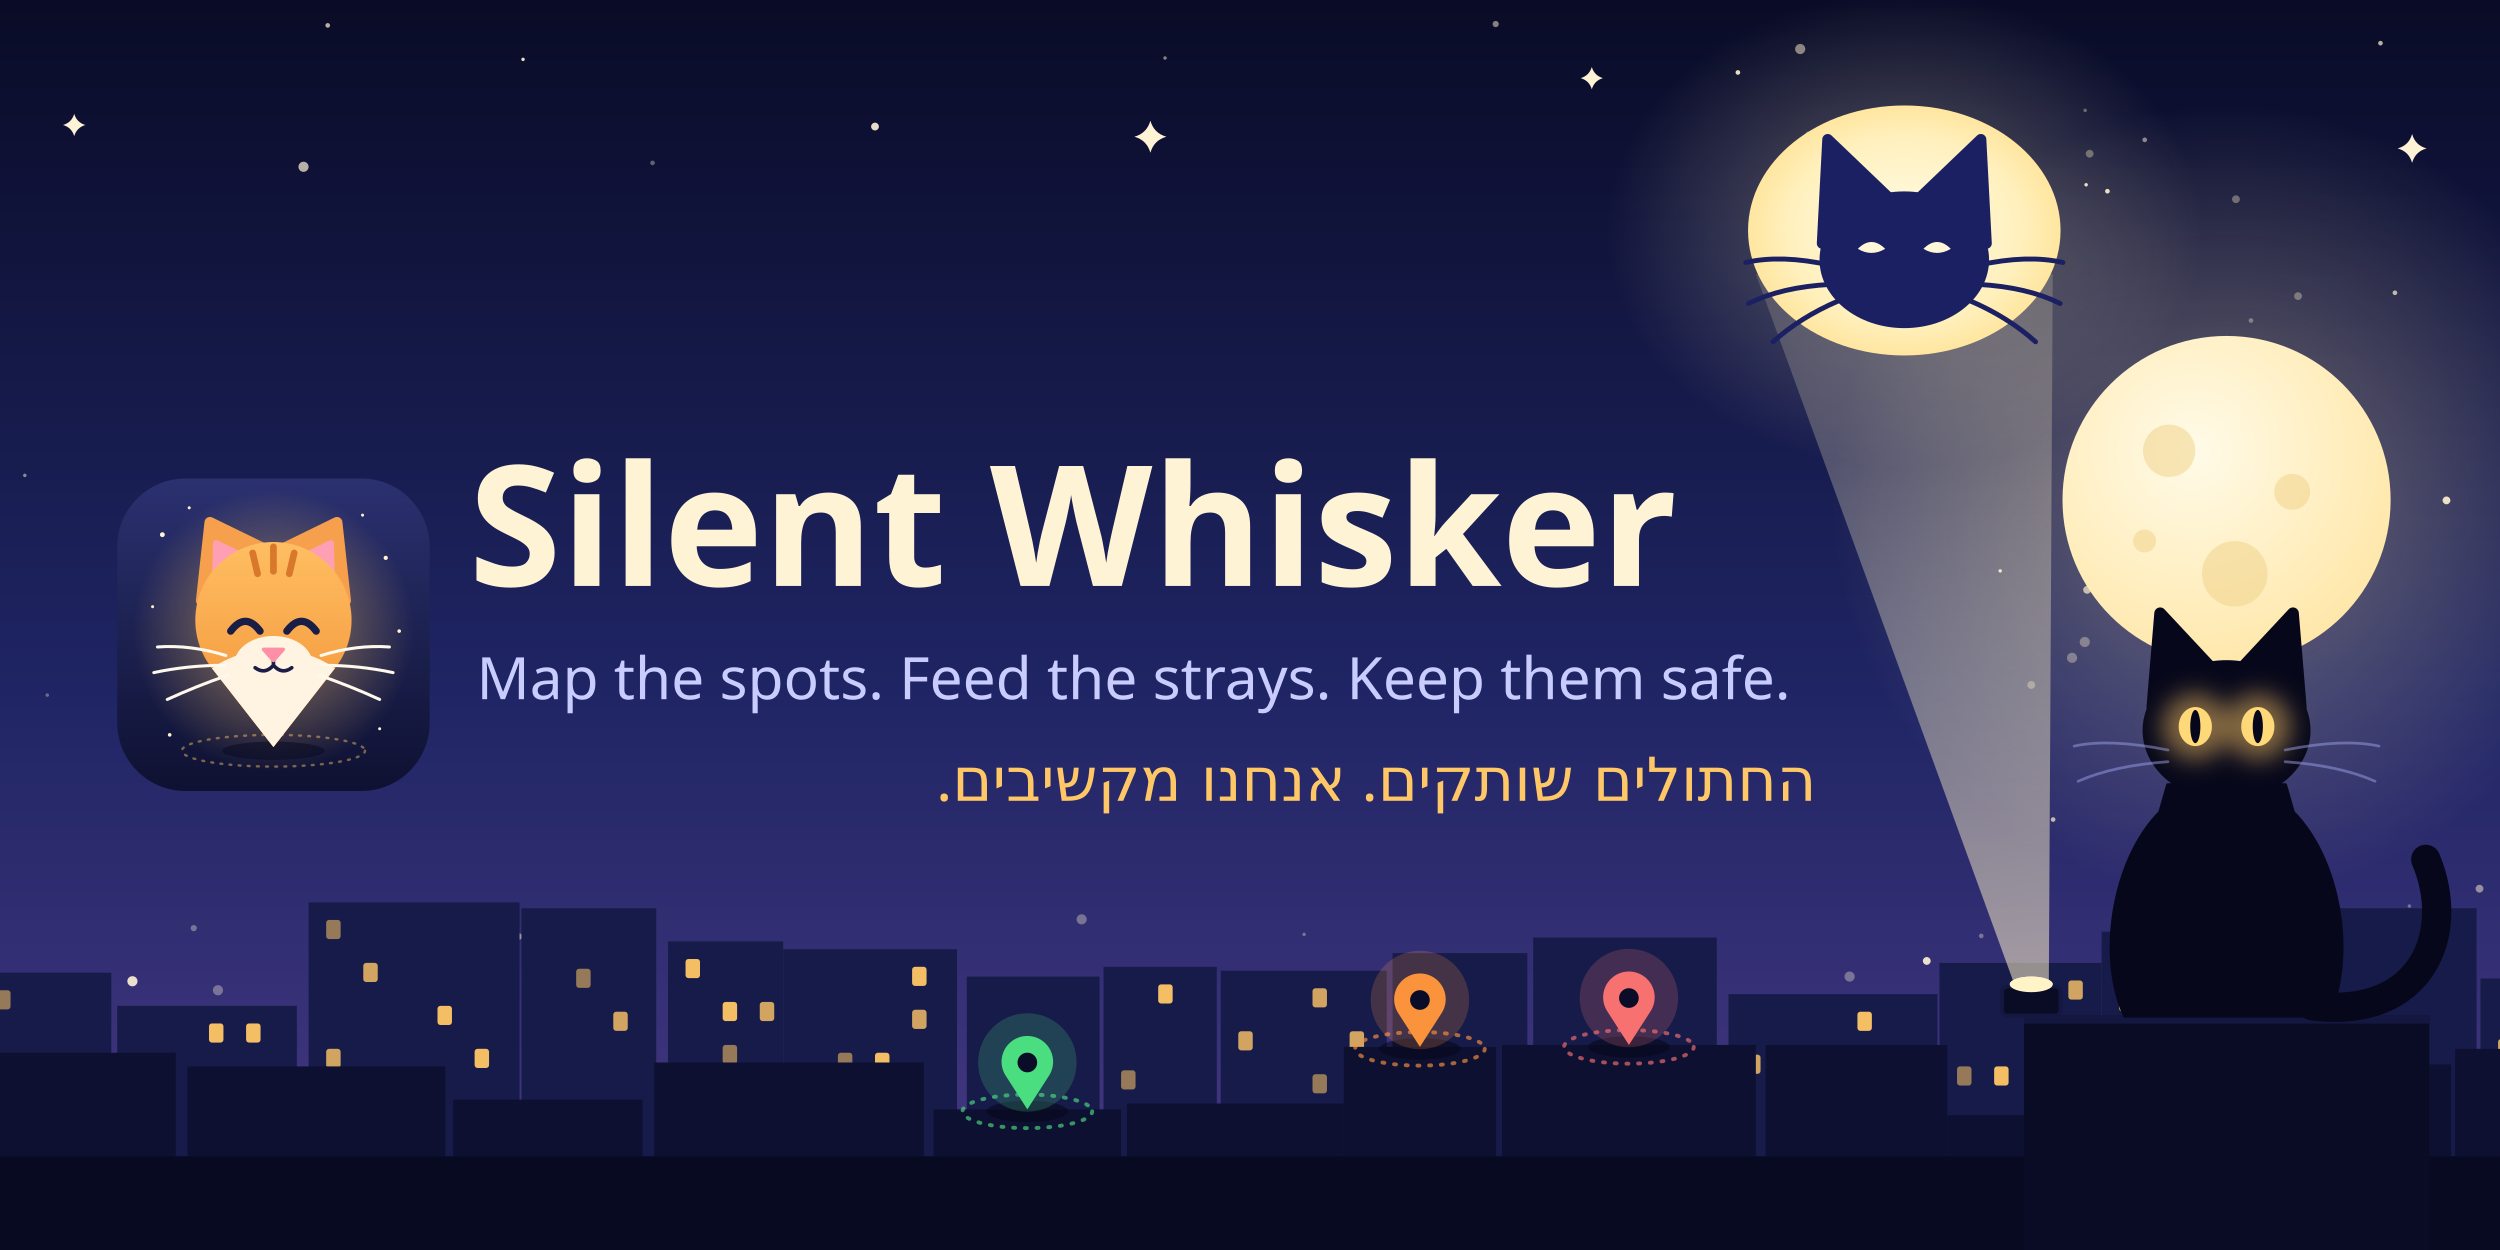
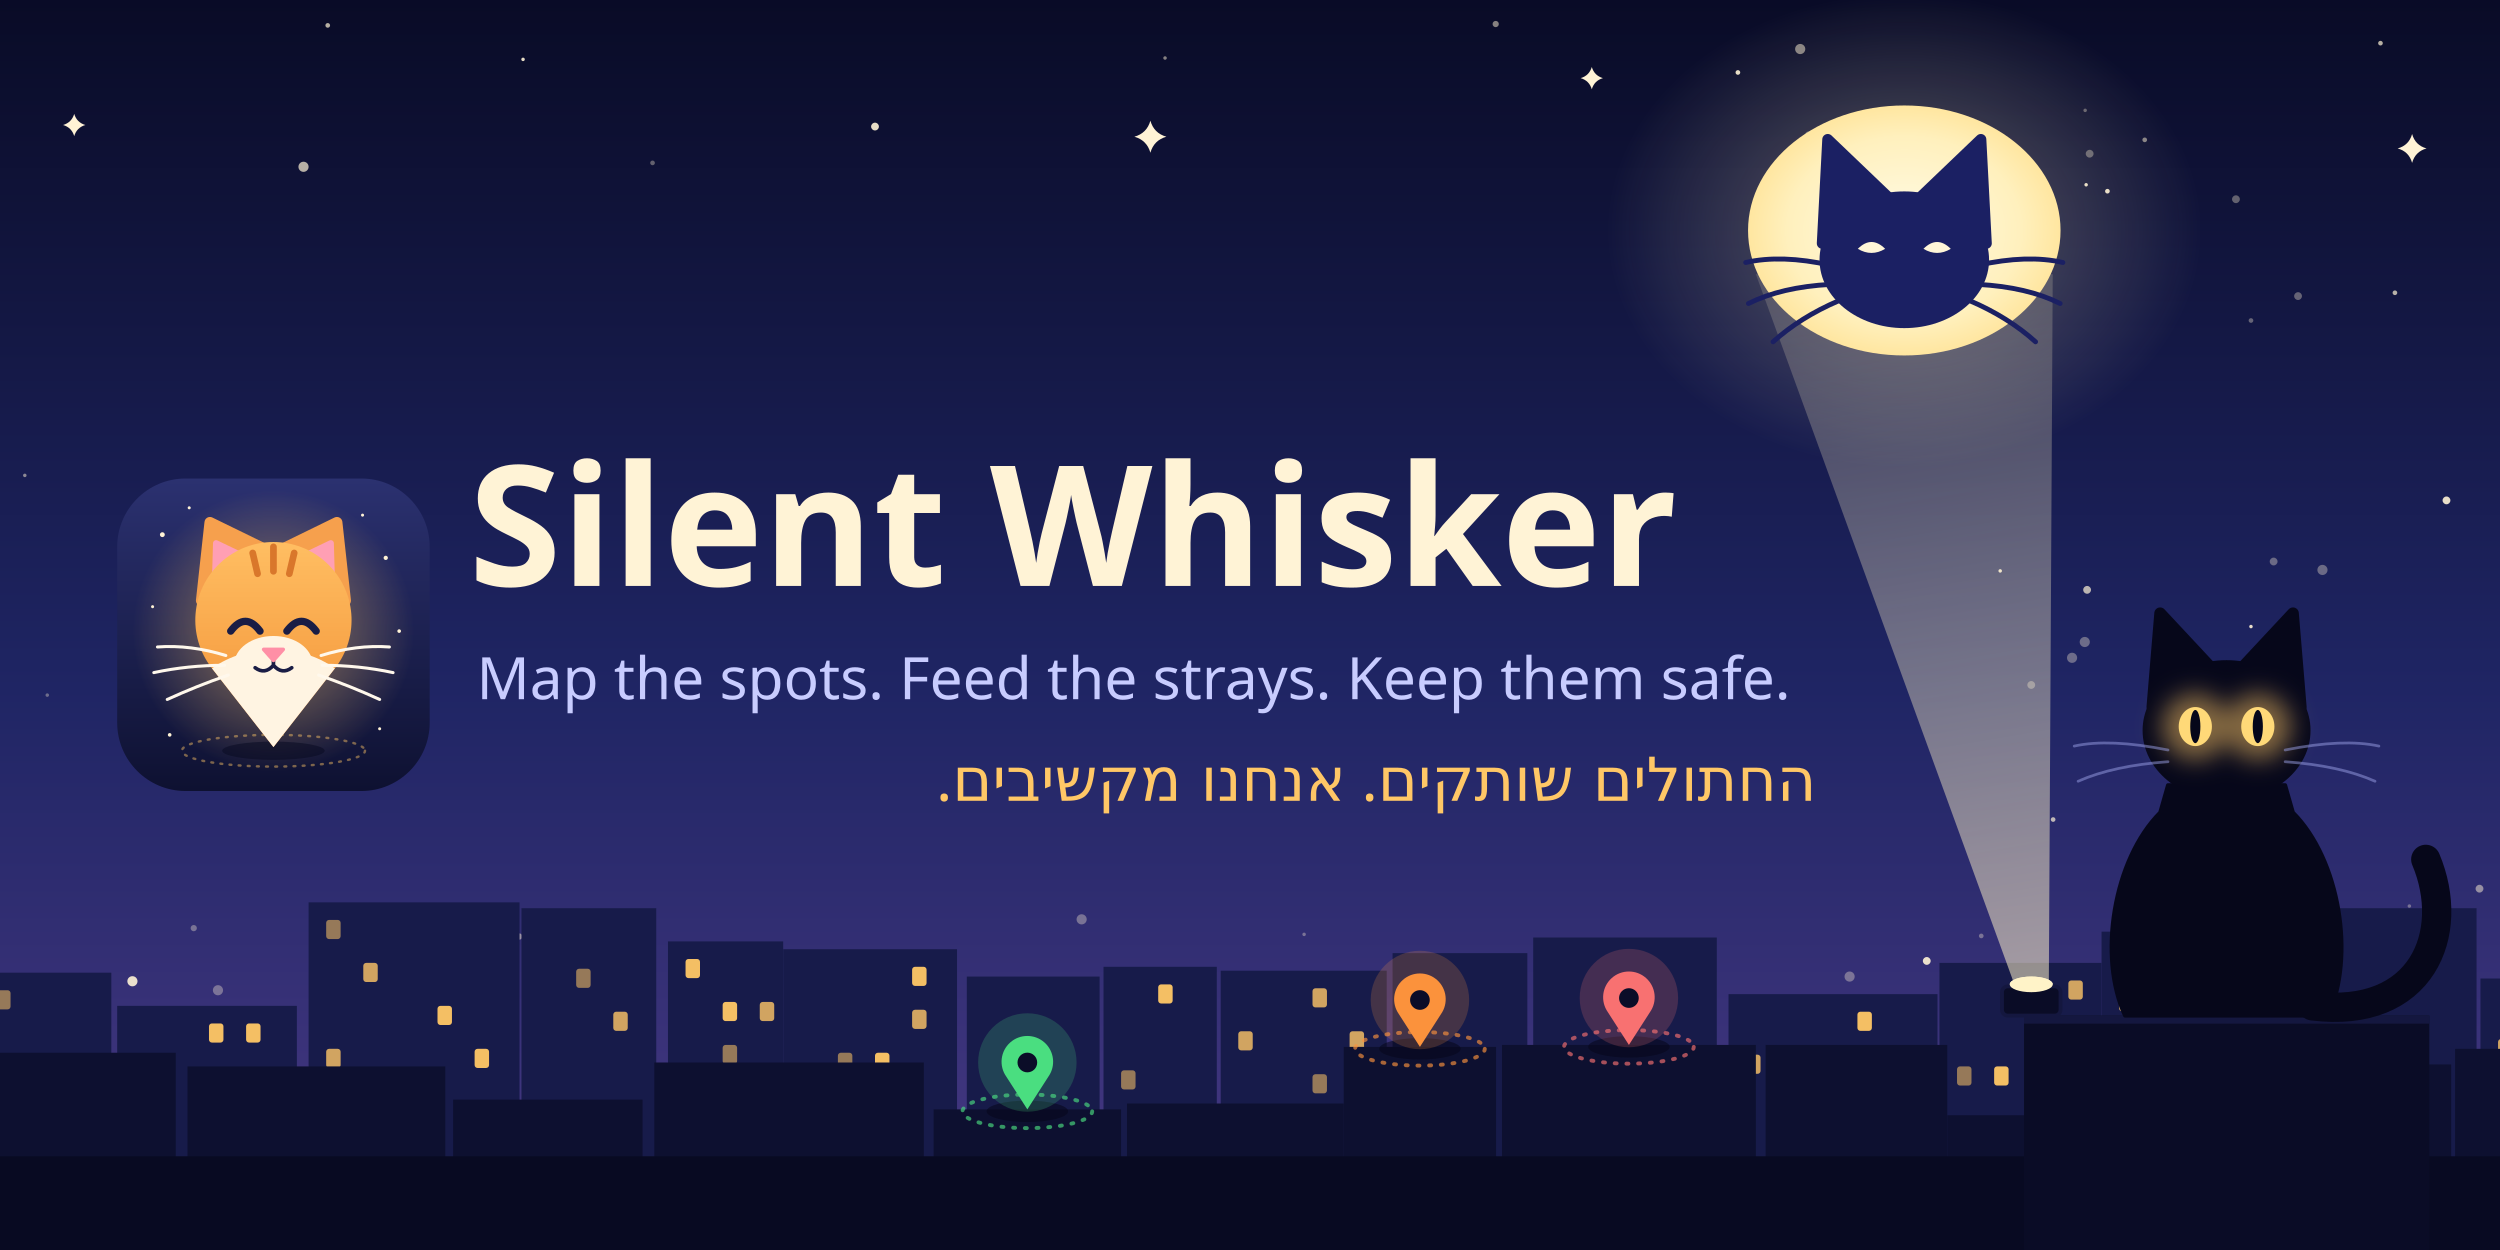
<svg xmlns="http://www.w3.org/2000/svg" viewBox="0 0 1280 640" width="1280" height="640" role="img" aria-labelledby="t d">
  <defs>
    <linearGradient id="sky" x1="0" y1="0" x2="0" y2="1">
      <stop offset="0" stop-color="#090b26" />
      <stop offset=".55" stop-color="#1f2564" />
      <stop offset="1" stop-color="#4a3a86" />
    </linearGradient>
-     <radialGradient id="moon" cx=".4" cy=".35" r=".75">
-       <stop offset="0" stop-color="#fffbe8" />
-       <stop offset="1" stop-color="#ffe5a3" />
-     </radialGradient>
-     <radialGradient id="moonglow">
-       <stop offset="0" stop-color="#ffe9b0" stop-opacity=".38" />
-       <stop offset="1" stop-color="#ffe9b0" stop-opacity="0" />
-     </radialGradient>
    <radialGradient id="sigdisc">
      <stop offset="0" stop-color="#fffbe6" />
      <stop offset=".75" stop-color="#fff0bd" />
      <stop offset="1" stop-color="#ffe6a0" />
    </radialGradient>
    <radialGradient id="sigglow">
      <stop offset="0" stop-color="#fff3c8" stop-opacity=".34" />
      <stop offset="1" stop-color="#fff3c8" stop-opacity="0" />
    </radialGradient>
    <filter id="blur" x="-50%" y="-50%" width="200%" height="200%">
      <feGaussianBlur stdDeviation="6" />
    </filter>
  </defs>
  <rect width="1280" height="640" fill="url(#sky)" />
  <g fill="#fff3d6">
    <circle cx="849.4" cy="488.1" r="1.2" opacity="0.5" />
    <circle cx="99.2" cy="475.2" r="1.6" opacity="0.35" />
    <circle cx="553.8" cy="470.7" r="2.6" opacity="0.35" />
    <circle cx="1261.1" cy="468.9" r="0.9" opacity="0.7" />
    <circle cx="1051.2" cy="419.6" r="1.2" opacity="0.7" />
    <circle cx="855.1" cy="498.7" r="1.6" opacity="0.35" />
    <circle cx="1127.1" cy="395.9" r="1.2" opacity="0.35" />
    <circle cx="12.7" cy="243.4" r="0.9" opacity="0.5" />
    <circle cx="265.9" cy="479.5" r="1.6" opacity="0.5" />
    <circle cx="1145.8" cy="397.1" r="1.2" opacity="0.9" />
    <circle cx="1144.8" cy="102" r="2.0" opacity="0.35" />
    <circle cx="1233.6" cy="463.9" r="0.9" opacity="0.35" />
    <circle cx="1152.5" cy="320.8" r="0.9" opacity="0.9" />
    <circle cx="667.7" cy="478.4" r="0.9" opacity="0.35" />
    <circle cx="641.7" cy="510.7" r="1.2" opacity="0.7" />
    <circle cx="765.8" cy="12.3" r="1.6" opacity="0.5" />
    <circle cx="576.4" cy="555.3" r="2.0" opacity="0.7" />
    <circle cx="1098.1" cy="71.6" r="1.2" opacity="0.5" />
    <circle cx="448" cy="64.8" r="2.0" opacity="0.9" />
    <circle cx="220" cy="498" r="1.2" opacity="0.35" />
    <circle cx="1137.1" cy="511.8" r="1.2" opacity="0.35" />
    <circle cx="1020.2" cy="127.6" r="1.2" opacity="0.5" />
    <circle cx="665.1" cy="516.2" r="2.0" opacity="0.5" />
    <circle cx="155.4" cy="85.4" r="2.6" opacity="0.7" />
    <circle cx="925.9" cy="68.9" r="1.6" opacity="0.35" />
    <circle cx="1269.5" cy="455" r="2.0" opacity="0.5" />
    <circle cx="534.3" cy="556.3" r="2.0" opacity="0.9" />
    <circle cx="46.6" cy="508.1" r="2.0" opacity="0.5" />
    <circle cx="167.8" cy="13" r="1.2" opacity="0.7" />
    <circle cx="111.6" cy="507" r="2.6" opacity="0.35" />
    <circle cx="1218.8" cy="22.1" r="1.2" opacity="0.7" />
    <circle cx="1068.1" cy="94.6" r="0.9" opacity="0.9" />
    <circle cx="1176.6" cy="151.6" r="2.0" opacity="0.35" />
    <circle cx="729.9" cy="500.6" r="1.6" opacity="0.5" />
    <circle cx="1161.7" cy="417.3" r="0.9" opacity="0.7" />
    <circle cx="1161.8" cy="522.5" r="1.6" opacity="0.5" />
    <circle cx="334.1" cy="83.4" r="1.2" opacity="0.35" />
    <circle cx="986.5" cy="492" r="2.0" opacity="0.9" />
    <circle cx="1024.1" cy="292.3" r="0.9" opacity="0.9" />
    <circle cx="1159.9" cy="386" r="2.0" opacity="0.35" />
    <circle cx="974.8" cy="522.4" r="1.6" opacity="0.35" />
    <circle cx="1252.6" cy="256.2" r="2.0" opacity="0.9" />
    <circle cx="1068.6" cy="302" r="2.0" opacity="0.7" />
    <circle cx="24.2" cy="355.9" r="0.9" opacity="0.35" />
    <circle cx="836.7" cy="535.7" r="2.6" opacity="0.9" />
    <circle cx="889.8" cy="37.1" r="1.2" opacity="0.9" />
    <circle cx="722.5" cy="495.9" r="2.0" opacity="0.35" />
    <circle cx="1014.4" cy="479.2" r="1.2" opacity="0.35" />
    <circle cx="1152.5" cy="164.1" r="1.2" opacity="0.35" />
    <circle cx="1067.6" cy="56.5" r="0.9" opacity="0.35" />
    <circle cx="1226.2" cy="149.9" r="1.2" opacity="0.7" />
    <circle cx="67.8" cy="502.4" r="2.6" opacity="0.9" />
    <circle cx="1069.9" cy="78.7" r="2.0" opacity="0.35" />
    <circle cx="29.3" cy="516.2" r="0.9" opacity="0.5" />
    <circle cx="803.8" cy="528.8" r="2.6" opacity="0.9" />
    <circle cx="1040" cy="350.7" r="2.0" opacity="0.35" />
    <circle cx="1060.9" cy="336.8" r="2.6" opacity="0.35" />
    <circle cx="947" cy="500" r="2.6" opacity="0.35" />
    <circle cx="1079" cy="97.9" r="1.2" opacity="0.9" />
    <circle cx="267.8" cy="30.4" r="0.9" opacity="0.9" />
    <circle cx="1164.1" cy="287.5" r="2.0" opacity="0.35" />
    <circle cx="1189.1" cy="291.8" r="2.6" opacity="0.35" />
    <circle cx="921.7" cy="25.1" r="2.6" opacity="0.5" />
    <circle cx="596.5" cy="29.7" r="0.9" opacity="0.5" />
    <circle cx="863.4" cy="557.6" r="1.2" opacity="0.9" />
    <circle cx="1067.4" cy="328.7" r="2.6" opacity="0.35" />
  </g>
  <path d="M589 61.8 Q590.8 68.2 597.2 70 Q590.8 71.8 589 78.2 Q587.2 71.8 580.8 70 Q587.2 68.2 589 61.8Z" fill="#fff3d6" />
  <path d="M815 34.3 Q816.3 38.7 820.7 40 Q816.3 41.3 815 45.7 Q813.7 41.3 809.3 40 Q813.7 38.7 815 34.3Z" fill="#fff3d6" />
  <path d="M38 58.3 Q39.3 62.7 43.7 64 Q39.3 65.3 38 69.7 Q36.7 65.3 32.3 64 Q36.7 62.7 38 58.3Z" fill="#fff3d6" />
  <path d="M1235 68.6 Q1236.6 74.4 1242.4 76 Q1236.6 77.6 1235 83.4 Q1233.4 77.6 1227.6 76 Q1233.4 74.4 1235 68.6Z" fill="#fff3d6" />
-   <circle cx="1140" cy="256" r="201.6" fill="url(#moonglow)" />
-   <circle cx="1140" cy="256" r="84" fill="url(#moon)" />
-   <g fill="#f0d48c" opacity=".55">
-     <circle cx="1110.6" cy="230.8" r="13.4" />
-     <circle cx="1173.6" cy="251.8" r="9.2" />
-     <circle cx="1144.2" cy="293.8" r="16.8" />
-     <circle cx="1098" cy="277" r="5.9" />
-   </g>
  <rect x="-30" y="498" width="87" height="110" fill="#171b4a" />
  <rect x="-2" y="507" width="7.4" height="9.8" rx="1.5" fill="#ffc766" opacity="0.55" />
  <rect x="60" y="515" width="92" height="93" fill="#171b4a" />
  <rect x="69" y="546" width="7.4" height="9.8" rx="1.5" fill="#ffc766" opacity="0.8" />
  <rect x="107" y="524" width="7.4" height="9.8" rx="1.5" fill="#ffc766" opacity="0.95" />
  <rect x="126" y="524" width="7.4" height="9.8" rx="1.5" fill="#ffc766" opacity="0.95" />
  <rect x="158" y="462" width="108" height="146" fill="#171b4a" />
  <rect x="167" y="471" width="7.4" height="9.8" rx="1.5" fill="#ffc766" opacity="0.55" />
  <rect x="167" y="537" width="7.4" height="9.8" rx="1.5" fill="#ffc766" opacity="0.8" />
  <rect x="186" y="493" width="7.4" height="9.8" rx="1.5" fill="#ffc766" opacity="0.8" />
  <rect x="224" y="515" width="7.4" height="9.8" rx="1.5" fill="#ffc766" opacity="0.95" />
  <rect x="243" y="537" width="7.4" height="9.8" rx="1.5" fill="#ffc766" opacity="0.95" />
  <rect x="267" y="465" width="69" height="143" fill="#171b4a" />
  <rect x="295" y="496" width="7.4" height="9.8" rx="1.5" fill="#ffc766" opacity="0.55" />
  <rect x="314" y="518" width="7.4" height="9.8" rx="1.5" fill="#ffc766" opacity="0.8" />
  <rect x="342" y="482" width="59" height="126" fill="#171b4a" />
  <rect x="351" y="491" width="7.4" height="9.8" rx="1.5" fill="#ffc766" opacity="0.95" />
  <rect x="370" y="513" width="7.4" height="9.8" rx="1.5" fill="#ffc766" opacity="0.95" />
  <rect x="370" y="535" width="7.4" height="9.8" rx="1.5" fill="#ffc766" opacity="0.55" />
  <rect x="389" y="513" width="7.4" height="9.8" rx="1.5" fill="#ffc766" opacity="0.8" />
  <rect x="401" y="486" width="89" height="122" fill="#171b4a" />
  <rect x="429" y="539" width="7.4" height="9.8" rx="1.5" fill="#ffc766" opacity="0.55" />
  <rect x="448" y="539" width="7.4" height="9.8" rx="1.5" fill="#ffc766" opacity="0.95" />
  <rect x="467" y="495" width="7.4" height="9.8" rx="1.5" fill="#ffc766" opacity="0.95" />
  <rect x="467" y="517" width="7.4" height="9.8" rx="1.5" fill="#ffc766" opacity="0.8" />
  <rect x="495" y="500" width="68" height="108" fill="#171b4a" />
  <rect x="565" y="495" width="58" height="113" fill="#171b4a" />
  <rect x="574" y="548" width="7.4" height="9.8" rx="1.5" fill="#ffc766" opacity="0.55" />
  <rect x="593" y="504" width="7.4" height="9.8" rx="1.5" fill="#ffc766" opacity="0.95" />
  <rect x="625" y="497" width="85" height="111" fill="#171b4a" />
  <rect x="634" y="528" width="7.4" height="9.8" rx="1.5" fill="#ffc766" opacity="0.8" />
  <rect x="672" y="506" width="7.4" height="9.8" rx="1.5" fill="#ffc766" opacity="0.8" />
  <rect x="672" y="550" width="7.4" height="9.8" rx="1.5" fill="#ffc766" opacity="0.55" />
  <rect x="691" y="528" width="7.4" height="9.8" rx="1.5" fill="#ffc766" opacity="0.8" />
  <rect x="713" y="488" width="69" height="120" fill="#171b4a" />
  <rect x="741" y="541" width="7.4" height="9.8" rx="1.5" fill="#ffc766" opacity="0.55" />
  <rect x="785" y="480" width="94" height="128" fill="#171b4a" />
  <rect x="885" y="509" width="107" height="99" fill="#171b4a" />
  <rect x="894" y="540" width="7.4" height="9.8" rx="1.5" fill="#ffc766" opacity="0.8" />
  <rect x="951" y="518" width="7.4" height="9.8" rx="1.5" fill="#ffc766" opacity="0.95" />
  <rect x="993" y="493" width="83" height="115" fill="#171b4a" />
  <rect x="1002" y="546" width="7.4" height="9.8" rx="1.5" fill="#ffc766" opacity="0.55" />
  <rect x="1021" y="546" width="7.4" height="9.8" rx="1.5" fill="#ffc766" opacity="0.95" />
  <rect x="1059" y="502" width="7.4" height="9.8" rx="1.5" fill="#ffc766" opacity="0.8" />
  <rect x="1076" y="477" width="99" height="131" fill="#171b4a" />
  <rect x="1085" y="508" width="7.4" height="9.8" rx="1.5" fill="#ffc766" opacity="0.8" />
  <rect x="1085" y="530" width="7.4" height="9.8" rx="1.5" fill="#ffc766" opacity="0.55" />
  <rect x="1104" y="486" width="7.4" height="9.8" rx="1.5" fill="#ffc766" opacity="0.8" />
  <rect x="1123" y="508" width="7.4" height="9.8" rx="1.5" fill="#ffc766" opacity="0.95" />
  <rect x="1142" y="530" width="7.4" height="9.8" rx="1.5" fill="#ffc766" opacity="0.8" />
  <rect x="1182" y="465" width="86" height="143" fill="#171b4a" />
  <rect x="1191" y="518" width="7.4" height="9.8" rx="1.5" fill="#ffc766" opacity="0.95" />
  <rect x="1210" y="540" width="7.4" height="9.8" rx="1.5" fill="#ffc766" opacity="0.55" />
  <rect x="1270" y="501" width="87" height="107" fill="#171b4a" />
  <rect x="1279" y="532" width="7.4" height="9.8" rx="1.5" fill="#ffc766" opacity="0.8" />
  <rect x="1298" y="510" width="7.4" height="9.8" rx="1.5" fill="#ffc766" opacity="0.8" />
  <rect x="1298" y="532" width="7.4" height="9.8" rx="1.5" fill="#ffc766" opacity="0.95" />
  <rect x="-40" y="539" width="130" height="101" fill="#0d1030" />
  <rect x="96" y="546" width="132" height="94" fill="#0d1030" />
  <rect x="232" y="563" width="97" height="77" fill="#0d1030" />
  <rect x="335" y="544" width="138" height="96" fill="#0d1030" />
  <rect x="478" y="568" width="96" height="72" fill="#0d1030" />
  <rect x="577" y="565" width="111" height="75" fill="#0d1030" />
  <rect x="688" y="536" width="78" height="104" fill="#0d1030" />
  <rect x="769" y="535" width="130" height="105" fill="#0d1030" />
  <rect x="904" y="535" width="93" height="105" fill="#0d1030" />
  <rect x="997" y="571" width="81" height="69" fill="#0d1030" />
  <rect x="1078" y="559" width="97" height="81" fill="#0d1030" />
  <rect x="1179" y="545" width="76" height="95" fill="#0d1030" />
  <rect x="1257" y="537" width="129" height="103" fill="#0d1030" />
  <rect x="0" y="592" width="1280" height="48" fill="#080a22" />
  <linearGradient id="beam" gradientUnits="userSpaceOnUse" x1="1040" y1="503" x2="975" y2="118">
    <stop offset="0" stop-color="#fff3c8" stop-opacity=".55" />
    <stop offset="1" stop-color="#fff3c8" stop-opacity=".14" />
  </linearGradient>
  <ellipse cx="975" cy="118" rx="152" ry="121.6" fill="url(#sigglow)" />
  <path d="M1031 503 L899 140.4 L1051 140.4 L1049 503 Z" fill="url(#beam)" />
  <ellipse cx="975" cy="118" rx="80" ry="64" fill="url(#sigdisc)" />
  <g transform="translate(975 121.8) scale(1.4)">
    <g fill="#1b2063" stroke="#1b2063" stroke-linejoin="round" stroke-width="4">
      <ellipse cx="0" cy="8" rx="31" ry="25" stroke="none" />
      <path d="M-30 2 L-28 -36 L-5 -14 Z" />
      <path d="M30 2 L28 -36 L5 -14 Z" />
    </g>
    <g stroke="#1b2063" stroke-width="1.8" stroke-linecap="round" fill="none">
      <path d="M-27 10 Q-45 6 -58 9" />
      <path d="M-27 17 Q-45 18 -57 24" />
      <path d="M-24 23 Q-38 29 -48 38" />
      <path d="M27 10 Q45 6 58 9" />
      <path d="M27 17 Q45 18 57 24" />
      <path d="M24 23 Q38 29 48 38" />
    </g>
    <g fill="#fff6d8">
      <path d="M-17 4 Q-12 -1 -7 4 Q-12 7 -17 4Z" />
      <path d="M17 4 Q12 -1 7 4 Q12 7 17 4Z" />
    </g>
  </g>
  <g>
    <rect x="1025" y="505" width="30" height="15" rx="3" fill="#0a0c26" />
    <ellipse cx="1040" cy="504" rx="11" ry="4" fill="#fff3c8" />
  </g>
  <rect x="1036.3" y="520" width="207.5" height="120" fill="#0a0c26" />
  <rect x="1036.3" y="520" width="207.5" height="4.1" fill="#14173f" />
  <g>
    <rect x="1025" y="505" width="30" height="15" rx="3" fill="#0a0c26" stroke="#14173f" stroke-width="2" />
    <ellipse cx="1040" cy="504" rx="11" ry="4" fill="#fff3c8" />
  </g>
  <g transform="translate(1140 520) scale(1)">
    <g fill="#06071a" stroke="#06071a" stroke-linejoin="round">
      <path d="M-52 0 C-66 -30 -58 -80 -34 -104 L-30 -118 L30 -118 L34 -104 C58 -80 66 -30 52 0 Z" stroke-width="2" />
      <ellipse cx="0" cy="-146" rx="43" ry="36" stroke="none" />
      <path d="M-38 -158 L-34 -206 L-6 -176 Z" stroke-width="6" />
      <path d="M38 -158 L34 -206 L6 -176 Z" stroke-width="6" />
    </g>
    <path d="M44 -5 C100 2 118 -42 102 -80" fill="none" stroke="#06071a" stroke-width="15" stroke-linecap="round" />
    <g opacity=".5" filter="url(#blur)">
      <circle cx="-16" cy="-148" r="17" fill="#ffc766" />
      <circle cx="16" cy="-148" r="17" fill="#ffc766" />
    </g>
    <g fill="#ffd978">
      <ellipse cx="-16" cy="-148" rx="8.5" ry="10" />
      <ellipse cx="16" cy="-148" rx="8.5" ry="10" />
    </g>
    <g fill="#06071a">
      <ellipse cx="-16" cy="-148" rx="2.6" ry="8.5" />
      <ellipse cx="16" cy="-148" rx="2.6" ry="8.5" />
    </g>
    <g stroke="#9aa0e6" stroke-opacity=".5" stroke-width="1.4" stroke-linecap="round" fill="none">
      <path d="M-30 -136 Q-60 -142 -78 -138" />
      <path d="M-30 -130 Q-58 -128 -76 -120" />
      <path d="M30 -136 Q60 -142 78 -138" />
      <path d="M30 -130 Q58 -128 76 -120" />
    </g>
  </g>
  <g transform="translate(526 568)">
    <ellipse cx="0" cy="1" rx="20.9" ry="5.5" fill="#05061a" opacity=".55" />
    <ellipse cx="0" cy="1" rx="33.2" ry="8.6" fill="none" stroke="#4ade80" stroke-opacity=".65" stroke-width="2" stroke-dasharray="1 5" stroke-linecap="round" />
    <g transform="scale(1.2)">
      <circle cx="0" cy="-20" r="21" fill="#4ade80" opacity=".2" />
      <path d="M0 0 L-9 -14 A11 11 0 1 1 9 -14 Z" fill="#4ade80" />
      <circle cx="0" cy="-20" r="4.2" fill="#0b0d28" />
    </g>
  </g>
  <g transform="translate(727 536)">
    <ellipse cx="0" cy="1" rx="20.9" ry="5.5" fill="#05061a" opacity=".55" />
    <ellipse cx="0" cy="1" rx="33.2" ry="8.6" fill="none" stroke="#fb923c" stroke-opacity=".65" stroke-width="2" stroke-dasharray="1 5" stroke-linecap="round" />
    <g transform="scale(1.2)">
      <circle cx="0" cy="-20" r="21" fill="#fb923c" opacity=".2" />
      <path d="M0 0 L-9 -14 A11 11 0 1 1 9 -14 Z" fill="#fb923c" />
      <circle cx="0" cy="-20" r="4.2" fill="#0b0d28" />
    </g>
  </g>
  <g transform="translate(834 535)">
    <ellipse cx="0" cy="1" rx="20.9" ry="5.5" fill="#05061a" opacity=".55" />
    <ellipse cx="0" cy="1" rx="33.2" ry="8.6" fill="none" stroke="#f87171" stroke-opacity=".65" stroke-width="2" stroke-dasharray="1 5" stroke-linecap="round" />
    <g transform="scale(1.2)">
      <circle cx="0" cy="-20" r="21" fill="#f87171" opacity=".2" />
      <path d="M0 0 L-9 -14 A11 11 0 1 1 9 -14 Z" fill="#f87171" />
      <circle cx="0" cy="-20" r="4.2" fill="#0b0d28" />
    </g>
  </g>
  <svg x="60" y="245" width="160" height="160" viewBox="0 0 512 512">
    <defs>
      <linearGradient id="logo-sky" x1="0" y1="0" x2="0" y2="1">
        <stop offset="0" stop-color="#2b3170" />
        <stop offset="1" stop-color="#0e1131" />
      </linearGradient>
      <linearGradient id="logo-fur" x1="0" y1="0" x2="0" y2="1">
        <stop offset="0" stop-color="#ffbe62" />
        <stop offset="1" stop-color="#f28f33" />
      </linearGradient>
      <radialGradient id="logo-glow" cx="0.5" cy="0.5" r="0.5">
        <stop offset="0" stop-color="#ffc766" stop-opacity="0.55" />
        <stop offset="1" stop-color="#ffc766" stop-opacity="0" />
      </radialGradient>
      <clipPath id="logo-pin">
        <path d="M256 440 L356.9 310.8 A128 128 0 1 0 155.1 310.8 Z" />
      </clipPath>
    </defs>
    <rect width="512" height="512" rx="112" fill="url(#logo-sky)" />
    <circle cx="256" cy="250" r="230" fill="url(#logo-glow)" />
    <g fill="#fff3d6">
      <circle cx="74" cy="92" r="4" />
      <circle cx="118" cy="48" r="2.5" />
      <circle cx="440" cy="130" r="3.5" />
      <circle cx="402" cy="60" r="2.5" />
      <circle cx="58" cy="210" r="2.5" />
      <circle cx="462" cy="250" r="3" />
      <circle cx="86" cy="420" r="3" />
      <circle cx="430" cy="410" r="2.5" />
    </g>
    <ellipse cx="256" cy="446" rx="150" ry="26" fill="none" stroke="#ffc766" stroke-opacity="0.45" stroke-width="4" stroke-dasharray="3 12" stroke-linecap="round" />
    <ellipse cx="256" cy="446" rx="84" ry="15" fill="#080a22" fill-opacity="0.55" />
    <g stroke-linejoin="round" stroke-width="18" stroke="#f6a04d">
      <path d="M138 200 L152 72 L238 114 Z" fill="#f6a04d" />
      <path d="M374 200 L360 72 L274 114 Z" fill="#f6a04d" />
    </g>
    <path d="M160 176 L162 106 L212 130 Z" fill="#ff9fb4" stroke="#ff9fb4" stroke-width="10" stroke-linejoin="round" />
    <path d="M352 176 L350 106 L300 130 Z" fill="#ff9fb4" stroke="#ff9fb4" stroke-width="10" stroke-linejoin="round" />
    <path d="M256 440 L356.9 310.8 A128 128 0 1 0 155.1 310.8 Z" fill="url(#logo-fur)" />
    <g clip-path="url(#logo-pin)">
      <ellipse cx="256" cy="400" rx="150" ry="120" fill="#fff4e2" />
      <ellipse cx="256" cy="304" rx="64" ry="46" fill="#fff4e2" />
    </g>
    <g stroke="#d9772b" stroke-width="11" stroke-linecap="round" fill="none">
      <path d="M256 112 V152" />
      <path d="M222 122 L230 156" />
      <path d="M290 122 L282 156" />
    </g>
    <g stroke="#1a1d45" stroke-linecap="round" stroke-linejoin="round" fill="none">
      <path d="M186 250 Q210 218 234 250" stroke-width="12" />
      <path d="M278 250 Q302 218 326 250" stroke-width="12" />
      <path d="M256 296 V306 M256 306 Q242 322 226 310 M256 306 Q270 322 286 310" stroke-width="6" />
    </g>
    <path d="M240 280 H272 L256 298 Z" fill="#ff8fa6" stroke="#ff8fa6" stroke-width="6" stroke-linejoin="round" />
    <g stroke="#fff8ec" stroke-width="5" stroke-linecap="round" fill="none">
      <path d="M178 290 Q120 272 66 276" />
      <path d="M176 306 Q116 306 60 318" />
      <path d="M182 322 Q130 340 82 362" />
      <path d="M334 290 Q392 272 446 276" />
      <path d="M336 306 Q396 306 452 318" />
      <path d="M330 322 Q382 340 430 362" />
    </g>
  </svg>
  <g font-family="Rubik, 'Segoe UI', system-ui, sans-serif">
    <text x="240" y="300" font-size="86" font-weight="800" fill="#fff3d6">Silent Whisker</text>
    <text x="244" y="358" font-size="30" font-weight="500" fill="#c8ccff">Map the spots. Feed the strays. Keep them safe.</text>
    <text x="930" y="410" text-anchor="end" font-size="31" font-weight="500" fill="#ffc766">החתולים שותקים. אנחנו מקשיבים.‏</text>
  </g>
</svg>
